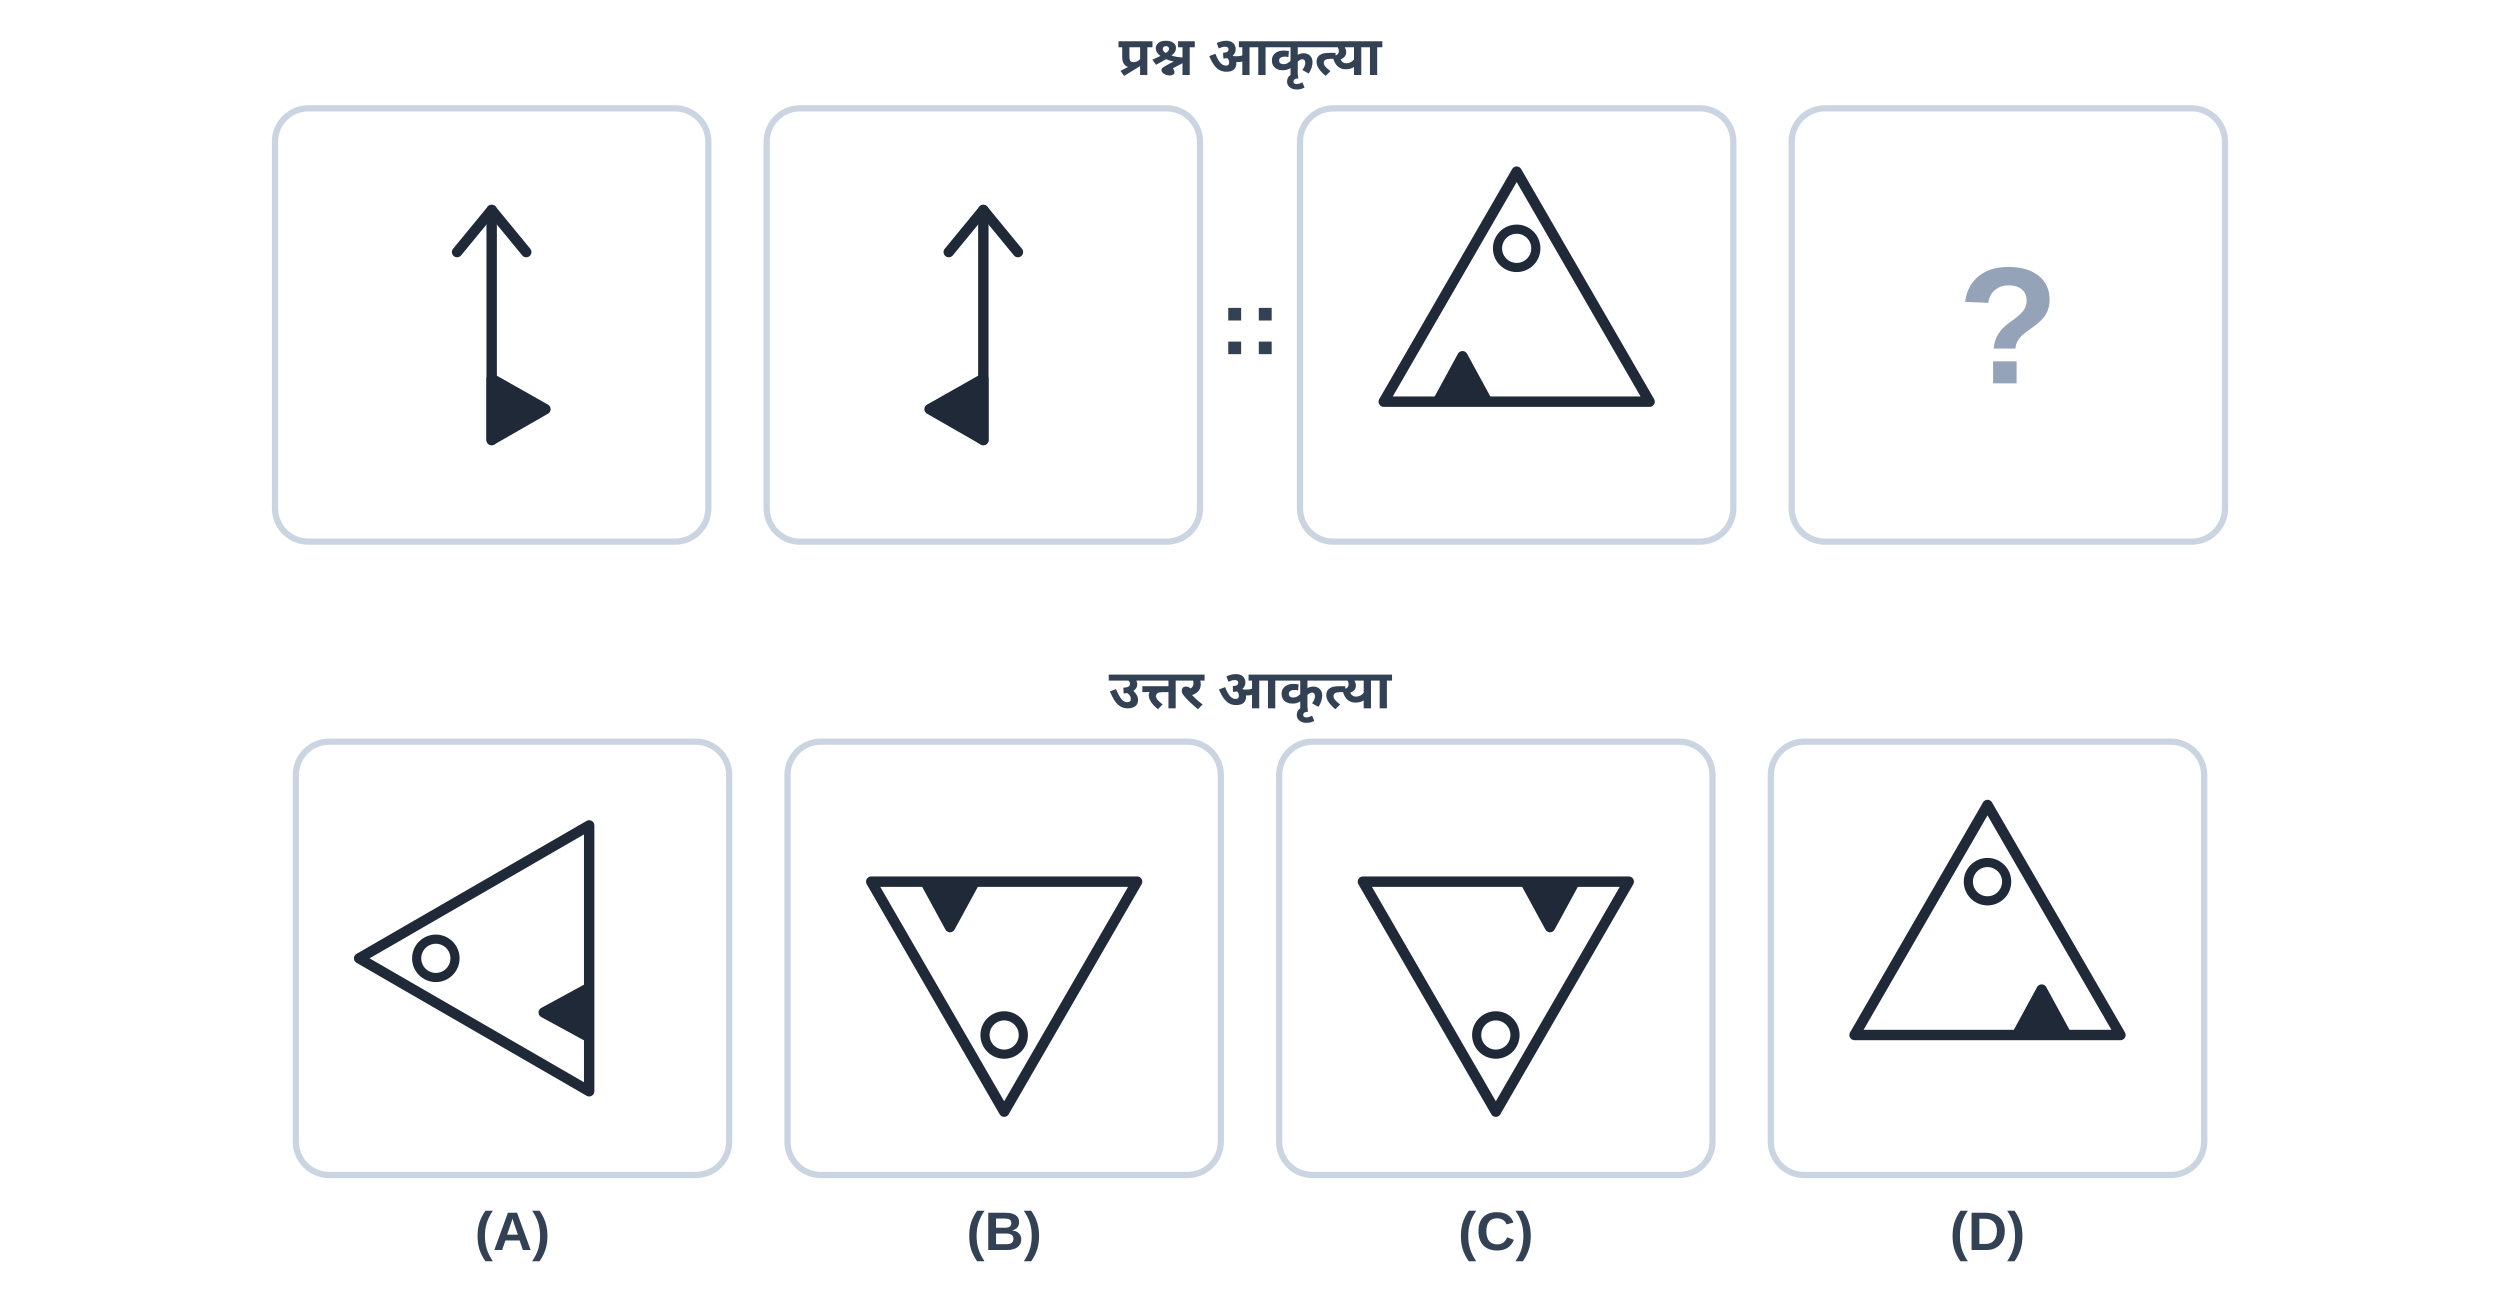
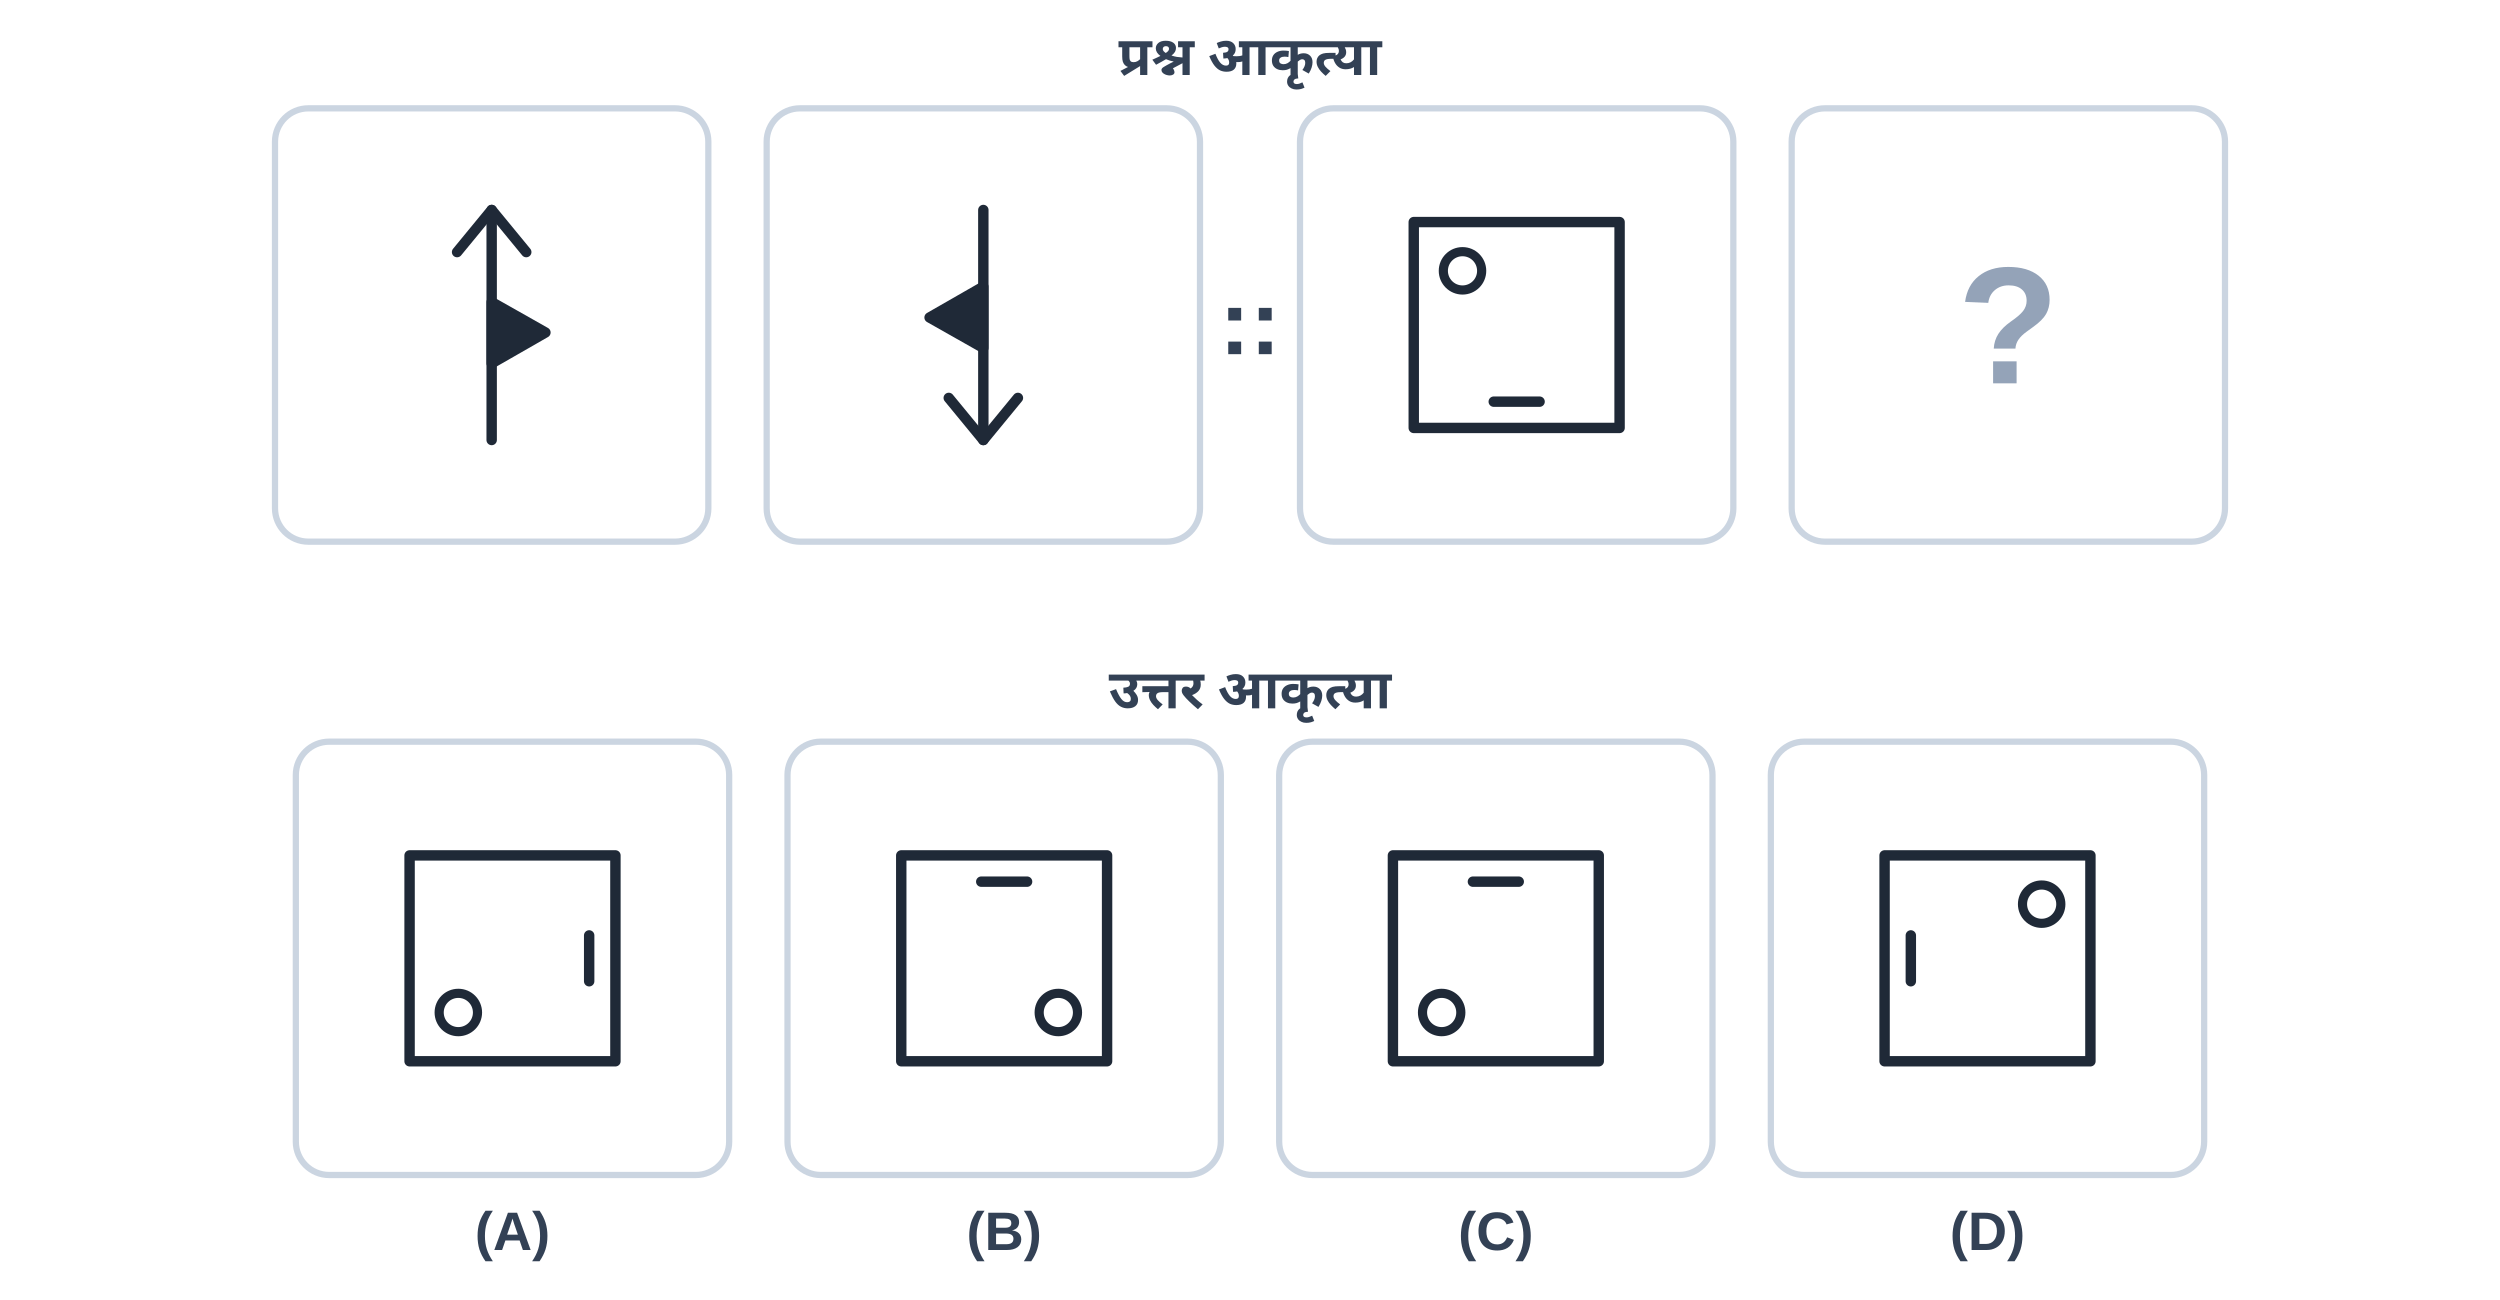
<svg xmlns="http://www.w3.org/2000/svg" viewBox="0 0 600 312" width="600" height="312">
  <rect width="600" height="312" fill="#ffffff" />
  <text x="300" y="18" font-family="Arial, Nirmala UI, Noto Sans Devanagari, Mangal, sans-serif" font-size="13" font-weight="700" fill="#334155" text-anchor="middle">प्रश्न आकृत्या</text>
  <rect x="66" y="26" width="104" height="104" rx="8" fill="#fff" stroke="#cbd5e1" stroke-width="1.5" />
  <polyline points="118,105.6 118,50.4" fill="none" stroke="#1f2937" stroke-width="2.5" stroke-linejoin="round" stroke-linecap="round" />
  <polyline points="109.7,60.5 118,50.4 126.3,60.5" fill="none" stroke="#1f2937" stroke-width="2.5" stroke-linejoin="round" stroke-linecap="round" />
-   <polygon points="118,105.6 130.9,98.2 118,90.9" fill="#1f2937" stroke="#1f2937" stroke-width="2.5" stroke-linejoin="round" stroke-linecap="round" />
+   <polygon points="118,87.2 130.9,79.8 118,72.5" fill="#1f2937" stroke="#1f2937" stroke-width="2.5" stroke-linejoin="round" stroke-linecap="round" />
  <rect x="184" y="26" width="104" height="104" rx="8" fill="#fff" stroke="#cbd5e1" stroke-width="1.5" />
-   <polyline points="236,105.6 236,50.4" fill="none" stroke="#1f2937" stroke-width="2.5" stroke-linejoin="round" stroke-linecap="round" />
-   <polyline points="244.3,60.5 236,50.4 227.7,60.5" fill="none" stroke="#1f2937" stroke-width="2.5" stroke-linejoin="round" stroke-linecap="round" />
-   <polygon points="236,105.6 223.1,98.2 236,90.9" fill="#1f2937" stroke="#1f2937" stroke-width="2.5" stroke-linejoin="round" stroke-linecap="round" />
+   <polyline points="236,50.4 236,105.6" fill="none" stroke="#1f2937" stroke-width="2.5" stroke-linejoin="round" stroke-linecap="round" />
+   <polyline points="244.3,95.5 236,105.6 227.7,95.5" fill="none" stroke="#1f2937" stroke-width="2.5" stroke-linejoin="round" stroke-linecap="round" />
+   <polygon points="236,68.8 223.1,76.2 236,83.5" fill="#1f2937" stroke="#1f2937" stroke-width="2.5" stroke-linejoin="round" stroke-linecap="round" />
  <text x="300" y="85" font-family="Arial" font-size="22" font-weight="700" fill="#334155" text-anchor="middle">::</text>
  <rect x="312" y="26" width="104" height="104" rx="8" fill="#fff" stroke="#cbd5e1" stroke-width="1.5" />
-   <polygon points="364,41.2 395.9,96.4 332.1,96.4" fill="none" stroke="#1f2937" stroke-width="2.5" stroke-linejoin="round" stroke-linecap="round" />
-   <circle cx="364" cy="59.6" r="4.6" fill="none" stroke="#1f2937" stroke-width="2.2" />
-   <polygon points="351,85.5 356.5,95.6 345.5,95.6" fill="#1f2937" stroke="#1f2937" stroke-width="2.5" stroke-linejoin="round" stroke-linecap="round" />
+   <polygon points="388.7,53.3 388.7,102.7 339.3,102.7 339.3,53.3" fill="none" stroke="#1f2937" stroke-width="2.5" stroke-linejoin="round" stroke-linecap="round" />
+   <circle cx="351" cy="65" r="4.6" fill="none" stroke="#1f2937" stroke-width="2.2" />
+   <polyline points="358.5,96.4 369.5,96.4" fill="none" stroke="#1f2937" stroke-width="2.5" stroke-linejoin="round" stroke-linecap="round" />
  <rect x="430" y="26" width="104" height="104" rx="8" fill="#fff" stroke="#cbd5e1" stroke-width="1.5" />
  <text x="482" y="92" font-family="Arial" font-size="40" font-weight="700" fill="#94a3b8" text-anchor="middle">?</text>
  <text x="300" y="170" font-family="Arial, Nirmala UI, Noto Sans Devanagari, Mangal, sans-serif" font-size="13" font-weight="700" fill="#334155" text-anchor="middle">उत्तर आकृत्या</text>
  <rect x="71" y="178" width="104" height="104" rx="8" fill="#fff" stroke="#cbd5e1" stroke-width="1.5" />
-   <polygon points="86.2,230 141.4,198.1 141.4,261.9" fill="none" stroke="#1f2937" stroke-width="2.5" stroke-linejoin="round" stroke-linecap="round" />
-   <circle cx="104.6" cy="230" r="4.6" fill="none" stroke="#1f2937" stroke-width="2.2" />
-   <polygon points="130.5,243 140.6,237.5 140.6,248.5" fill="#1f2937" stroke="#1f2937" stroke-width="2.5" stroke-linejoin="round" stroke-linecap="round" />
+   <polygon points="98.3,205.3 147.7,205.3 147.7,254.7 98.3,254.7" fill="none" stroke="#1f2937" stroke-width="2.5" stroke-linejoin="round" stroke-linecap="round" />
+   <circle cx="110" cy="243" r="4.6" fill="none" stroke="#1f2937" stroke-width="2.2" />
+   <polyline points="141.4,235.5 141.4,224.5" fill="none" stroke="#1f2937" stroke-width="2.5" stroke-linejoin="round" stroke-linecap="round" />
  <text x="123" y="300" font-family="Arial, Nirmala UI, Noto Sans Devanagari, Mangal, sans-serif" font-size="13" font-weight="600" fill="#334155" text-anchor="middle">(A)</text>
  <rect x="189" y="178" width="104" height="104" rx="8" fill="#fff" stroke="#cbd5e1" stroke-width="1.5" />
-   <polygon points="241,266.8 272.9,211.6 209.1,211.6" fill="none" stroke="#1f2937" stroke-width="2.5" stroke-linejoin="round" stroke-linecap="round" />
-   <circle cx="241" cy="248.4" r="4.6" fill="none" stroke="#1f2937" stroke-width="2.2" />
-   <polygon points="228,222.5 233.5,212.4 222.5,212.4" fill="#1f2937" stroke="#1f2937" stroke-width="2.5" stroke-linejoin="round" stroke-linecap="round" />
+   <polygon points="216.3,254.7 216.3,205.3 265.7,205.3 265.7,254.7" fill="none" stroke="#1f2937" stroke-width="2.5" stroke-linejoin="round" stroke-linecap="round" />
+   <circle cx="254" cy="243" r="4.6" fill="none" stroke="#1f2937" stroke-width="2.2" />
+   <polyline points="246.5,211.6 235.5,211.6" fill="none" stroke="#1f2937" stroke-width="2.5" stroke-linejoin="round" stroke-linecap="round" />
  <text x="241" y="300" font-family="Arial, Nirmala UI, Noto Sans Devanagari, Mangal, sans-serif" font-size="13" font-weight="600" fill="#334155" text-anchor="middle">(B)</text>
  <rect x="307" y="178" width="104" height="104" rx="8" fill="#fff" stroke="#cbd5e1" stroke-width="1.5" />
-   <polygon points="359,266.8 327.1,211.6 390.9,211.6" fill="none" stroke="#1f2937" stroke-width="2.5" stroke-linejoin="round" stroke-linecap="round" />
-   <circle cx="359" cy="248.4" r="4.6" fill="none" stroke="#1f2937" stroke-width="2.2" />
-   <polygon points="372,222.5 366.5,212.4 377.5,212.4" fill="#1f2937" stroke="#1f2937" stroke-width="2.5" stroke-linejoin="round" stroke-linecap="round" />
+   <polygon points="383.7,254.7 383.7,205.3 334.3,205.3 334.3,254.7" fill="none" stroke="#1f2937" stroke-width="2.5" stroke-linejoin="round" stroke-linecap="round" />
+   <circle cx="346" cy="243" r="4.6" fill="none" stroke="#1f2937" stroke-width="2.2" />
+   <polyline points="353.5,211.6 364.5,211.6" fill="none" stroke="#1f2937" stroke-width="2.5" stroke-linejoin="round" stroke-linecap="round" />
  <text x="359" y="300" font-family="Arial, Nirmala UI, Noto Sans Devanagari, Mangal, sans-serif" font-size="13" font-weight="600" fill="#334155" text-anchor="middle">(C)</text>
  <rect x="425" y="178" width="104" height="104" rx="8" fill="#fff" stroke="#cbd5e1" stroke-width="1.5" />
-   <polygon points="477,193.2 445.1,248.4 508.9,248.4" fill="none" stroke="#1f2937" stroke-width="2.5" stroke-linejoin="round" stroke-linecap="round" />
-   <circle cx="477" cy="211.6" r="4.6" fill="none" stroke="#1f2937" stroke-width="2.2" />
-   <polygon points="490,237.5 484.5,247.6 495.5,247.6" fill="#1f2937" stroke="#1f2937" stroke-width="2.5" stroke-linejoin="round" stroke-linecap="round" />
+   <polygon points="501.7,254.7 452.3,254.7 452.3,205.3 501.7,205.3" fill="none" stroke="#1f2937" stroke-width="2.5" stroke-linejoin="round" stroke-linecap="round" />
+   <circle cx="490" cy="217" r="4.6" fill="none" stroke="#1f2937" stroke-width="2.2" />
+   <polyline points="458.6,224.5 458.6,235.5" fill="none" stroke="#1f2937" stroke-width="2.5" stroke-linejoin="round" stroke-linecap="round" />
  <text x="477" y="300" font-family="Arial, Nirmala UI, Noto Sans Devanagari, Mangal, sans-serif" font-size="13" font-weight="600" fill="#334155" text-anchor="middle">(D)</text>
</svg>
